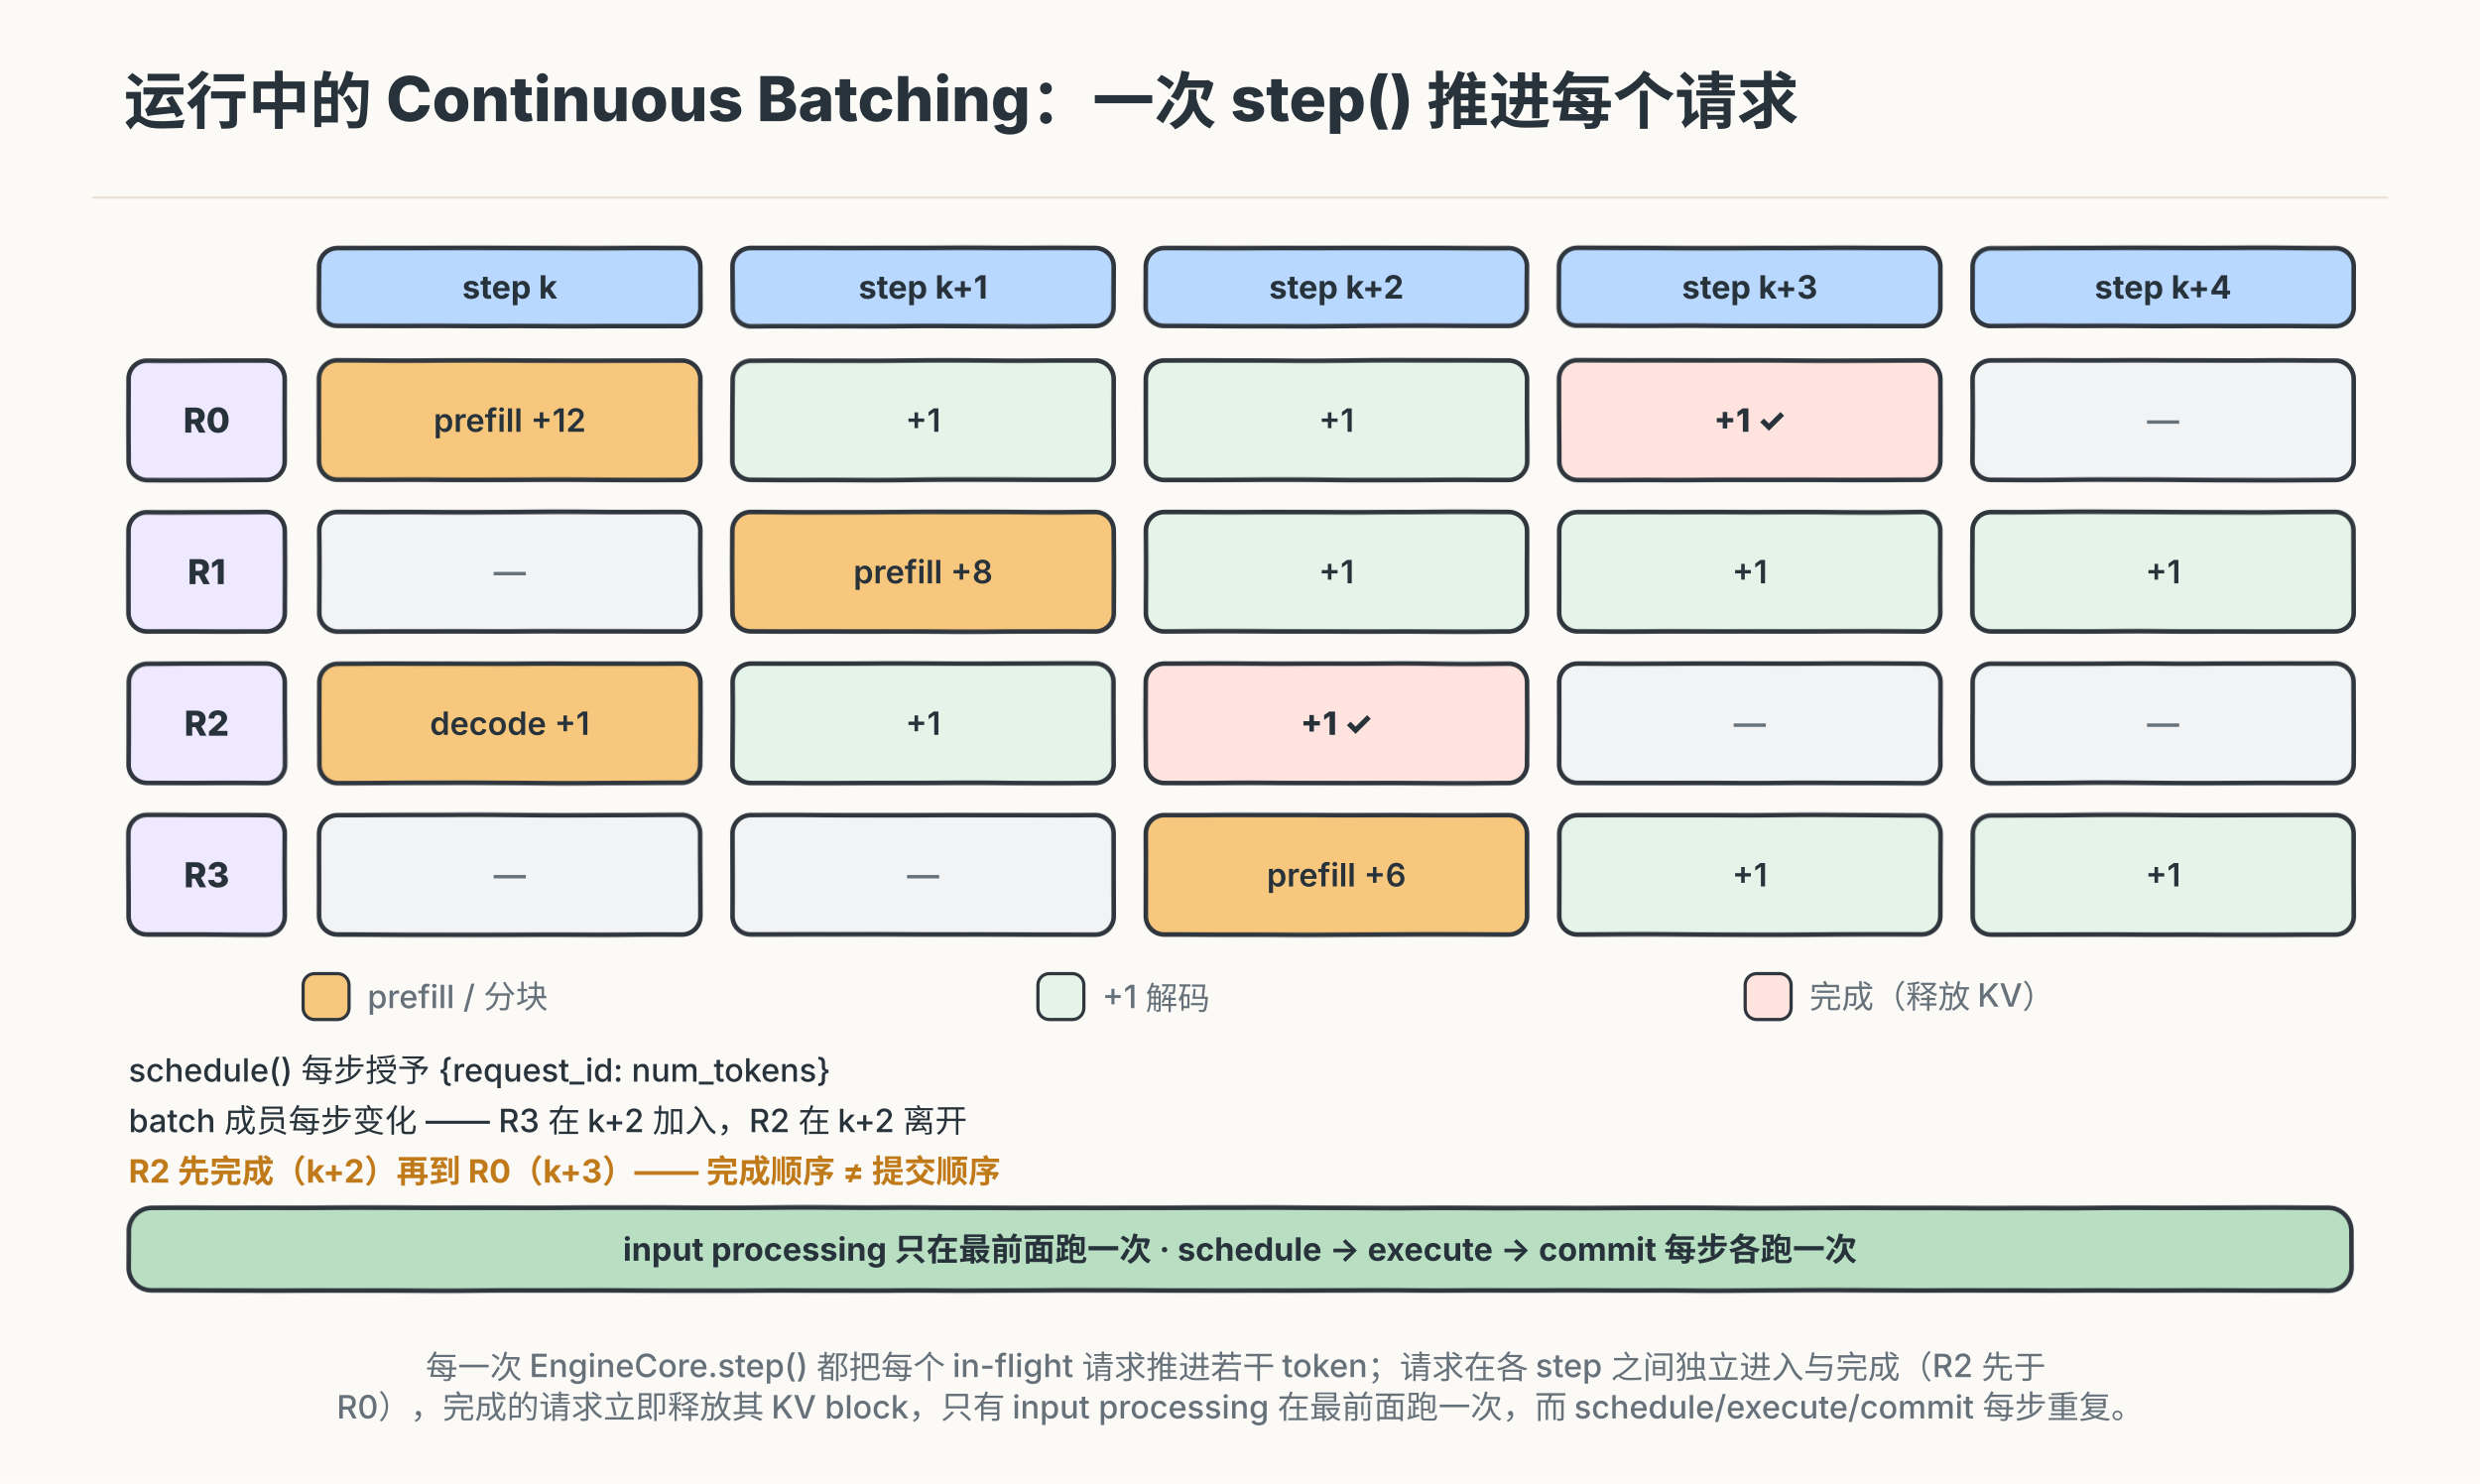
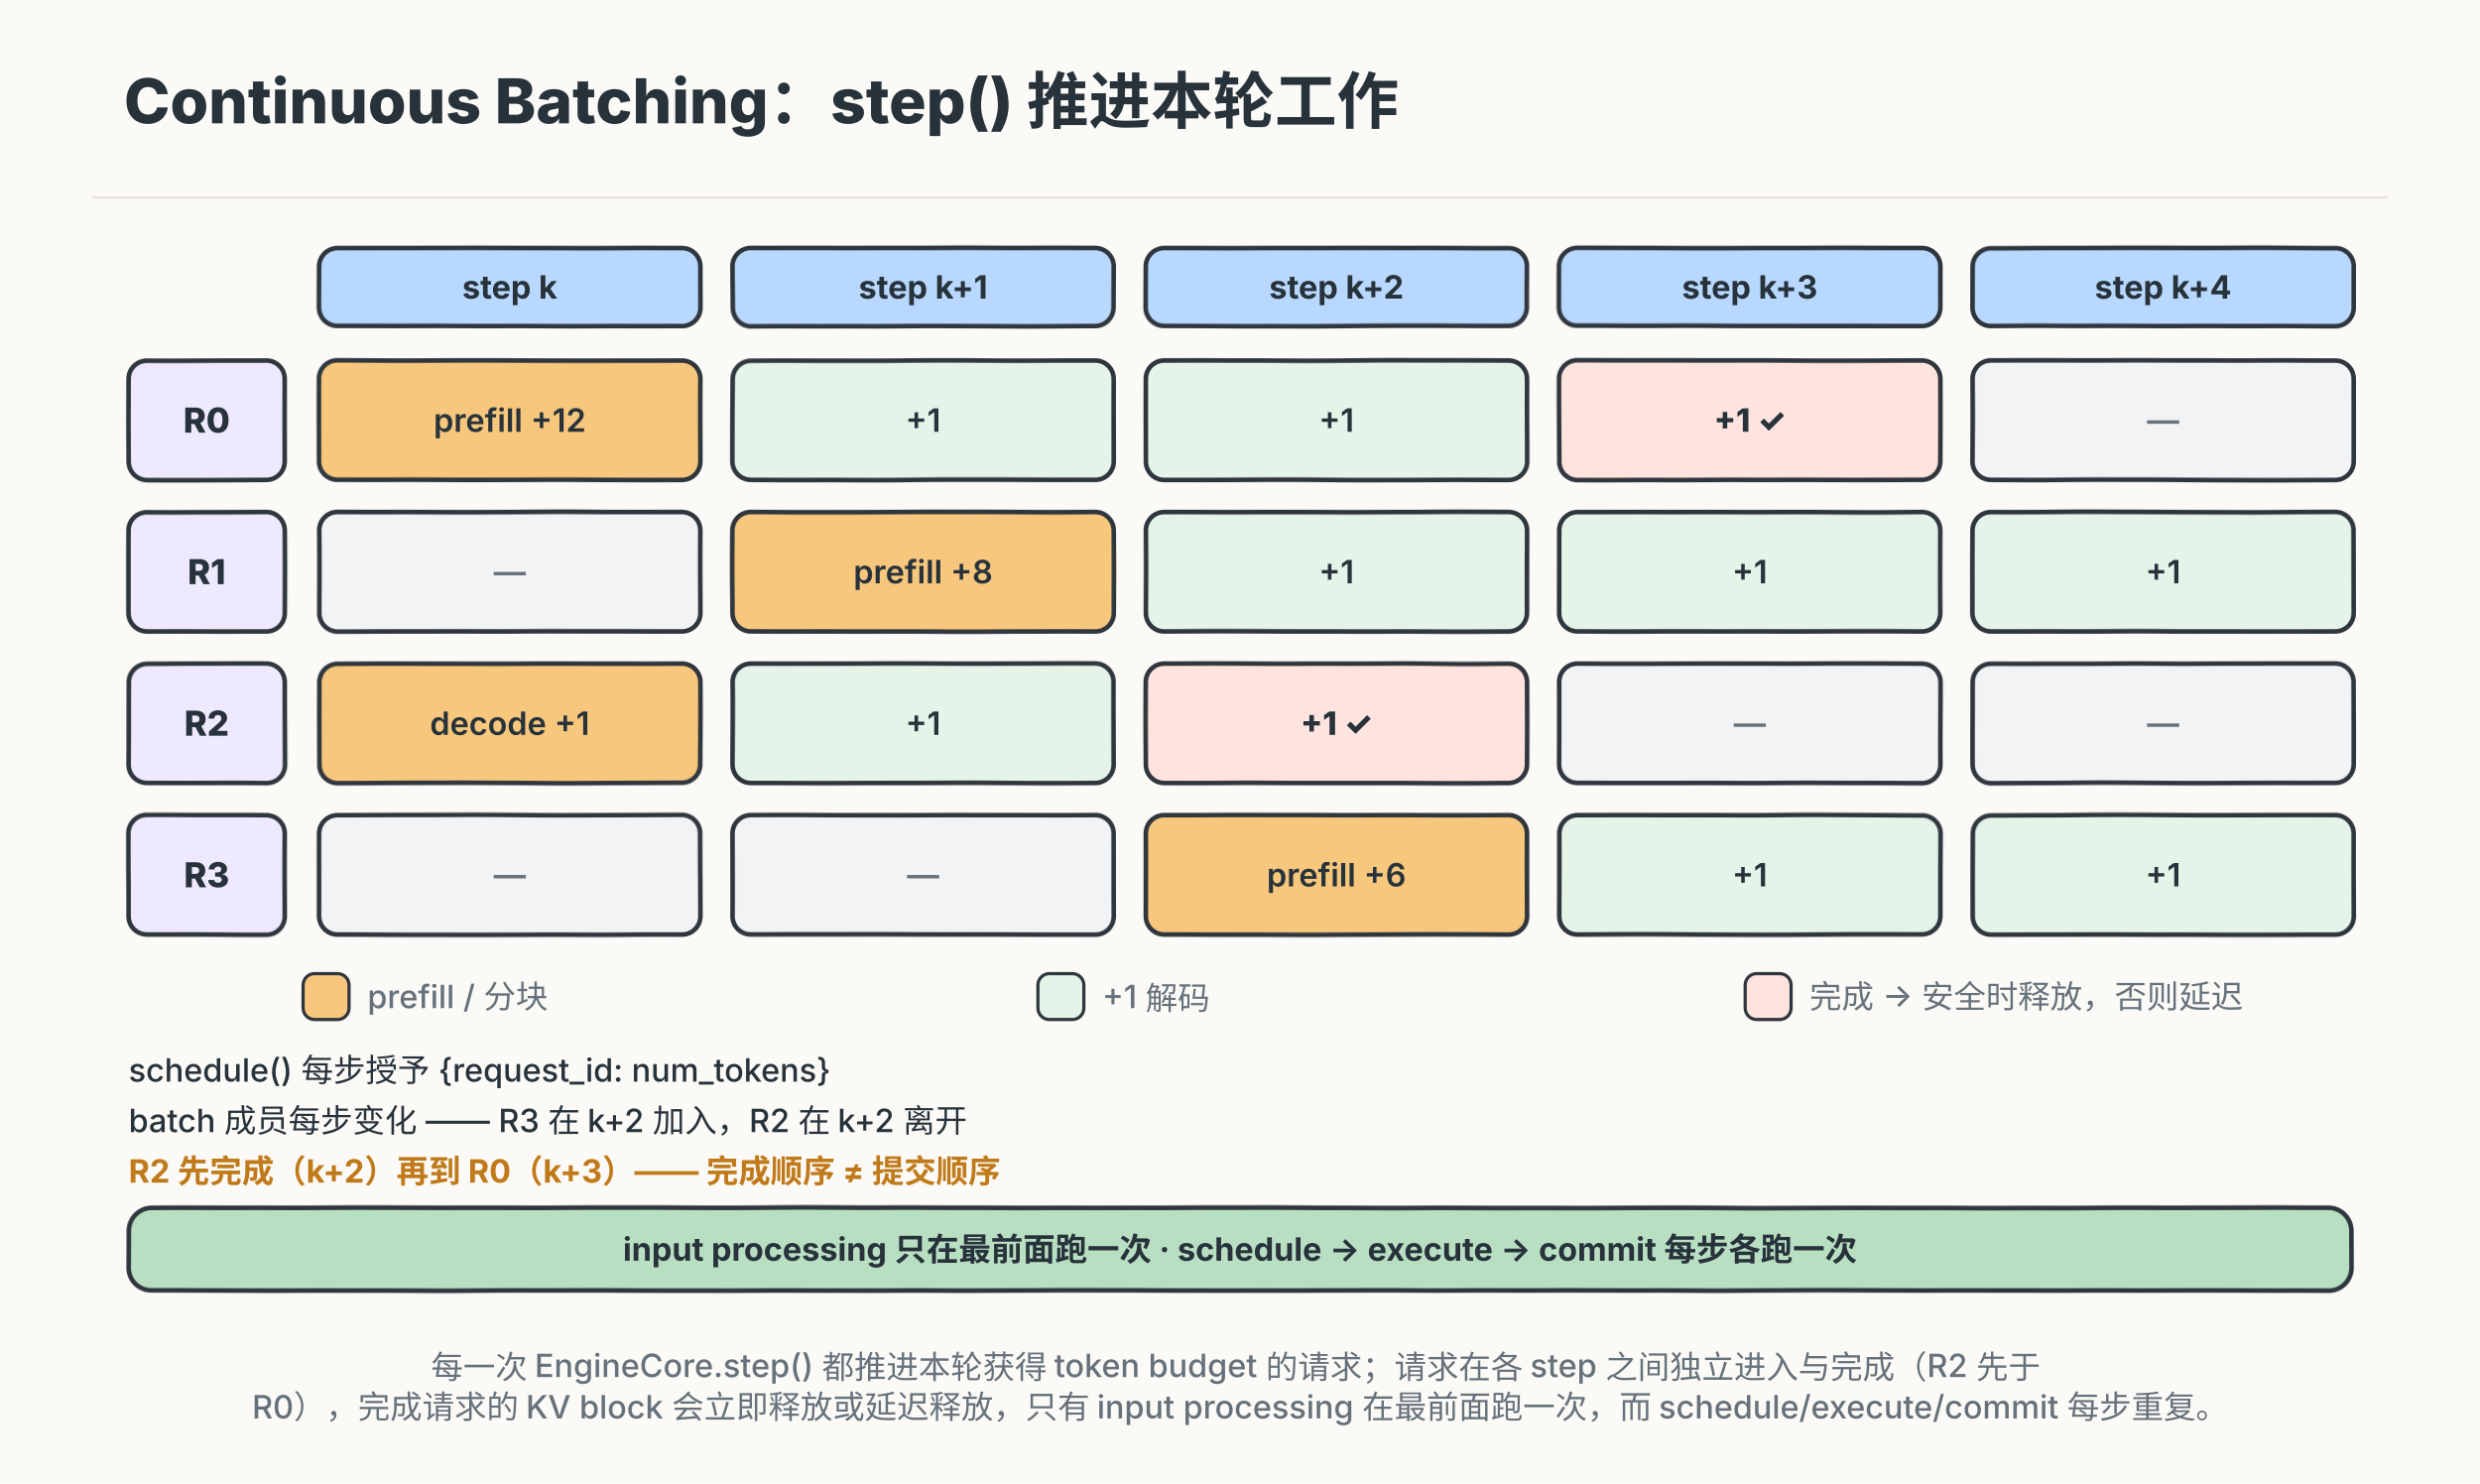
- <svg xmlns="http://www.w3.org/2000/svg" width="1080" height="646" viewBox="0 0 1080 646" role="img" aria-label="运行中的 Continuous Batching：一次 step() 推进每个请求">
+ <svg xmlns="http://www.w3.org/2000/svg" width="1080" height="646" viewBox="0 0 1080 646" role="img" aria-label="Continuous Batching：step() 推进本轮工作">
  <defs>
    <filter id="roughen">
      <feTurbulence type="fractalNoise" baseFrequency="0.018" numOctaves="2" seed="7" result="noise" />
      <feDisplacementMap in="SourceGraphic" in2="noise" scale="0.55" />
    </filter>
    <marker id="arrow" viewBox="0 0 12 12" refX="9.2" refY="6" markerUnits="userSpaceOnUse" markerWidth="12" markerHeight="12" orient="auto-start-reverse">
      <path d="M 1.5 2 L 11 6 L 1.5 10 z" fill="#30363d" />
    </marker>
    <style>
    text { font-family: Inter, -apple-system, BlinkMacSystemFont, "Segoe UI", "PingFang SC", "Noto Sans CJK SC", Arial, sans-serif; }
    .rough { filter: url(#roughen); }
  </style>
  </defs>
  <rect width="1080" height="646" fill="#fbfaf7" />
  <path d="M 40 86 H 1040" stroke="#e9e2d7" stroke-width="1" />
  <text x="54" y="53.72" text-anchor="start" font-size="27" font-weight="800" fill="#27323a">
-     <tspan x="54" dy="0">运行中的 Continuous Batching：一次 step() 推进每个请求</tspan>
+     <tspan x="54" dy="0">Continuous Batching：step() 推进本轮工作</tspan>
  </text>
  <rect class="rough" x="139" y="108" width="166" height="34" rx="8" fill="#b8d8ff" stroke="#30363d" stroke-width="2" />
  <text x="222" y="130.04" text-anchor="middle" font-size="14" font-weight="700" fill="#27323a">
    <tspan x="222" dy="0">step k</tspan>
  </text>
  <rect class="rough" x="319" y="108" width="166" height="34" rx="8" fill="#b8d8ff" stroke="#30363d" stroke-width="2" />
  <text x="402" y="130.04" text-anchor="middle" font-size="14" font-weight="700" fill="#27323a">
    <tspan x="402" dy="0">step k+1</tspan>
  </text>
  <rect class="rough" x="499" y="108" width="166" height="34" rx="8" fill="#b8d8ff" stroke="#30363d" stroke-width="2" />
  <text x="582" y="130.04" text-anchor="middle" font-size="14" font-weight="700" fill="#27323a">
    <tspan x="582" dy="0">step k+2</tspan>
  </text>
  <rect class="rough" x="679" y="108" width="166" height="34" rx="8" fill="#b8d8ff" stroke="#30363d" stroke-width="2" />
  <text x="762" y="130.04" text-anchor="middle" font-size="14" font-weight="700" fill="#27323a">
    <tspan x="762" dy="0">step k+3</tspan>
  </text>
  <rect class="rough" x="859" y="108" width="166" height="34" rx="8" fill="#b8d8ff" stroke="#30363d" stroke-width="2" />
  <text x="942" y="130.04" text-anchor="middle" font-size="14" font-weight="700" fill="#27323a">
    <tspan x="942" dy="0">step k+4</tspan>
  </text>
  <rect class="rough" x="56" y="157" width="68" height="52" rx="8" fill="#efe9ff" stroke="#30363d" stroke-width="2" />
  <text x="90" y="188.4" text-anchor="middle" font-size="15" font-weight="800" fill="#27323a">
    <tspan x="90" dy="0">R0</tspan>
  </text>
  <rect class="rough" x="139" y="157" width="166" height="52" rx="8" fill="#f6c77c" stroke="#30363d" stroke-width="2" />
  <text x="222" y="188.04" text-anchor="middle" font-size="14" font-weight="600" fill="#27323a">
    <tspan x="222" dy="0">prefill +12</tspan>
  </text>
  <rect class="rough" x="319" y="157" width="166" height="52" rx="8" fill="#e5f4e9" stroke="#30363d" stroke-width="2" />
  <text x="402" y="188.04" text-anchor="middle" font-size="14" font-weight="600" fill="#27323a">
    <tspan x="402" dy="0">+1</tspan>
  </text>
  <rect class="rough" x="499" y="157" width="166" height="52" rx="8" fill="#e5f4e9" stroke="#30363d" stroke-width="2" />
  <text x="582" y="188.04" text-anchor="middle" font-size="14" font-weight="600" fill="#27323a">
    <tspan x="582" dy="0">+1</tspan>
  </text>
  <rect class="rough" x="679" y="157" width="166" height="52" rx="8" fill="#ffe3de" stroke="#30363d" stroke-width="2" />
  <text x="762" y="188.04" text-anchor="middle" font-size="14" font-weight="800" fill="#27323a">
    <tspan x="762" dy="0">+1 ✓</tspan>
  </text>
  <rect class="rough" x="859" y="157" width="166" height="52" rx="8" fill="#f1f3f4" stroke="#30363d" stroke-width="2" />
  <text x="942" y="188.04" text-anchor="middle" font-size="14" font-weight="600" fill="#66717a">
    <tspan x="942" dy="0">—</tspan>
  </text>
  <rect class="rough" x="56" y="223" width="68" height="52" rx="8" fill="#efe9ff" stroke="#30363d" stroke-width="2" />
  <text x="90" y="254.4" text-anchor="middle" font-size="15" font-weight="800" fill="#27323a">
    <tspan x="90" dy="0">R1</tspan>
  </text>
  <rect class="rough" x="139" y="223" width="166" height="52" rx="8" fill="#f1f3f4" stroke="#30363d" stroke-width="2" />
  <text x="222" y="254.04" text-anchor="middle" font-size="14" font-weight="600" fill="#66717a">
    <tspan x="222" dy="0">—</tspan>
  </text>
  <rect class="rough" x="319" y="223" width="166" height="52" rx="8" fill="#f6c77c" stroke="#30363d" stroke-width="2" />
  <text x="402" y="254.04" text-anchor="middle" font-size="14" font-weight="600" fill="#27323a">
    <tspan x="402" dy="0">prefill +8</tspan>
  </text>
  <rect class="rough" x="499" y="223" width="166" height="52" rx="8" fill="#e5f4e9" stroke="#30363d" stroke-width="2" />
  <text x="582" y="254.04" text-anchor="middle" font-size="14" font-weight="600" fill="#27323a">
    <tspan x="582" dy="0">+1</tspan>
  </text>
  <rect class="rough" x="679" y="223" width="166" height="52" rx="8" fill="#e5f4e9" stroke="#30363d" stroke-width="2" />
  <text x="762" y="254.04" text-anchor="middle" font-size="14" font-weight="600" fill="#27323a">
    <tspan x="762" dy="0">+1</tspan>
  </text>
  <rect class="rough" x="859" y="223" width="166" height="52" rx="8" fill="#e5f4e9" stroke="#30363d" stroke-width="2" />
  <text x="942" y="254.04" text-anchor="middle" font-size="14" font-weight="600" fill="#27323a">
    <tspan x="942" dy="0">+1</tspan>
  </text>
  <rect class="rough" x="56" y="289" width="68" height="52" rx="8" fill="#efe9ff" stroke="#30363d" stroke-width="2" />
  <text x="90" y="320.4" text-anchor="middle" font-size="15" font-weight="800" fill="#27323a">
    <tspan x="90" dy="0">R2</tspan>
  </text>
  <rect class="rough" x="139" y="289" width="166" height="52" rx="8" fill="#f6c77c" stroke="#30363d" stroke-width="2" />
  <text x="222" y="320.04" text-anchor="middle" font-size="14" font-weight="600" fill="#27323a">
    <tspan x="222" dy="0">decode +1</tspan>
  </text>
  <rect class="rough" x="319" y="289" width="166" height="52" rx="8" fill="#e5f4e9" stroke="#30363d" stroke-width="2" />
  <text x="402" y="320.04" text-anchor="middle" font-size="14" font-weight="600" fill="#27323a">
    <tspan x="402" dy="0">+1</tspan>
  </text>
  <rect class="rough" x="499" y="289" width="166" height="52" rx="8" fill="#ffe3de" stroke="#30363d" stroke-width="2" />
  <text x="582" y="320.04" text-anchor="middle" font-size="14" font-weight="800" fill="#27323a">
    <tspan x="582" dy="0">+1 ✓</tspan>
  </text>
  <rect class="rough" x="679" y="289" width="166" height="52" rx="8" fill="#f1f3f4" stroke="#30363d" stroke-width="2" />
  <text x="762" y="320.04" text-anchor="middle" font-size="14" font-weight="600" fill="#66717a">
    <tspan x="762" dy="0">—</tspan>
  </text>
  <rect class="rough" x="859" y="289" width="166" height="52" rx="8" fill="#f1f3f4" stroke="#30363d" stroke-width="2" />
  <text x="942" y="320.04" text-anchor="middle" font-size="14" font-weight="600" fill="#66717a">
    <tspan x="942" dy="0">—</tspan>
  </text>
  <rect class="rough" x="56" y="355" width="68" height="52" rx="8" fill="#efe9ff" stroke="#30363d" stroke-width="2" />
  <text x="90" y="386.4" text-anchor="middle" font-size="15" font-weight="800" fill="#27323a">
    <tspan x="90" dy="0">R3</tspan>
  </text>
  <rect class="rough" x="139" y="355" width="166" height="52" rx="8" fill="#f1f3f4" stroke="#30363d" stroke-width="2" />
  <text x="222" y="386.04" text-anchor="middle" font-size="14" font-weight="600" fill="#66717a">
    <tspan x="222" dy="0">—</tspan>
  </text>
  <rect class="rough" x="319" y="355" width="166" height="52" rx="8" fill="#f1f3f4" stroke="#30363d" stroke-width="2" />
  <text x="402" y="386.04" text-anchor="middle" font-size="14" font-weight="600" fill="#66717a">
    <tspan x="402" dy="0">—</tspan>
  </text>
  <rect class="rough" x="499" y="355" width="166" height="52" rx="8" fill="#f6c77c" stroke="#30363d" stroke-width="2" />
  <text x="582" y="386.04" text-anchor="middle" font-size="14" font-weight="600" fill="#27323a">
    <tspan x="582" dy="0">prefill +6</tspan>
  </text>
  <rect class="rough" x="679" y="355" width="166" height="52" rx="8" fill="#e5f4e9" stroke="#30363d" stroke-width="2" />
  <text x="762" y="386.04" text-anchor="middle" font-size="14" font-weight="600" fill="#27323a">
    <tspan x="762" dy="0">+1</tspan>
  </text>
  <rect class="rough" x="859" y="355" width="166" height="52" rx="8" fill="#e5f4e9" stroke="#30363d" stroke-width="2" />
  <text x="942" y="386.04" text-anchor="middle" font-size="14" font-weight="600" fill="#27323a">
    <tspan x="942" dy="0">+1</tspan>
  </text>
  <rect x="132" y="424" width="20" height="20" rx="5" fill="#f6c77c" stroke="#30363d" stroke-width="1.4" />
  <text x="160" y="439.04" text-anchor="start" font-size="14" font-weight="500" fill="#66717a">
    <tspan x="160" dy="0">prefill / 分块</tspan>
  </text>
  <rect x="452" y="424" width="20" height="20" rx="5" fill="#e5f4e9" stroke="#30363d" stroke-width="1.4" />
  <text x="480" y="439.04" text-anchor="start" font-size="14" font-weight="500" fill="#66717a">
    <tspan x="480" dy="0">+1 解码</tspan>
  </text>
  <rect x="760" y="424" width="20" height="20" rx="5" fill="#ffe3de" stroke="#30363d" stroke-width="1.4" />
  <text x="788" y="439.04" text-anchor="start" font-size="14" font-weight="500" fill="#66717a">
-     <tspan x="788" dy="0">完成（释放 KV）</tspan>
+     <tspan x="788" dy="0">完成 → 安全时释放，否则延迟</tspan>
  </text>
  <text x="56" y="471.04" text-anchor="start" font-size="14" font-weight="500" fill="#27323a">
    <tspan x="56" dy="0">schedule() 每步授予 {request_id: num_tokens}</tspan>
  </text>
  <text x="56" y="493.04" text-anchor="start" font-size="14" font-weight="500" fill="#27323a">
    <tspan x="56" dy="0">batch 成员每步变化 —— R3 在 k+2 加入，R2 在 k+2 离开</tspan>
  </text>
  <text x="56" y="515.04" text-anchor="start" font-size="14" font-weight="700" fill="#c07a1a">
    <tspan x="56" dy="0">R2 先完成（k+2）再到 R0（k+3）—— 完成顺序 ≠ 提交顺序</tspan>
  </text>
  <rect class="rough" x="56" y="526" width="968" height="36" rx="10" fill="#b9dfc3" stroke="#30363d" stroke-width="2" />
  <text x="540" y="549.04" text-anchor="middle" font-size="14" font-weight="700" fill="#27323a">
    <tspan x="540" dy="0">input processing 只在最前面跑一次   ·   schedule → execute → commit 每步各跑一次</tspan>
  </text>
  <text x="540" y="600.36" text-anchor="middle" font-size="14" font-weight="500" fill="#66717a">
-     <tspan x="540" dy="0">每一次 EngineCore.step() 都把每个 in-flight 请求推进若干 token；请求在各 step 之间独立进入与完成（R2 先于</tspan>
-     <tspan x="540" dy="17.36">R0），完成的请求立即释放其 KV block，只有 input processing 在最前面跑一次，而 schedule/execute/commit 每步重复。</tspan>
+     <tspan x="540" dy="0">每一次 EngineCore.step() 都推进本轮获得 token budget 的请求；请求在各 step 之间独立进入与完成（R2 先于</tspan>
+     <tspan x="540" dy="17.36">R0），完成请求的 KV block 会立即释放或延迟释放，只有 input processing 在最前面跑一次，而 schedule/execute/commit 每步重复。</tspan>
  </text>
</svg>
